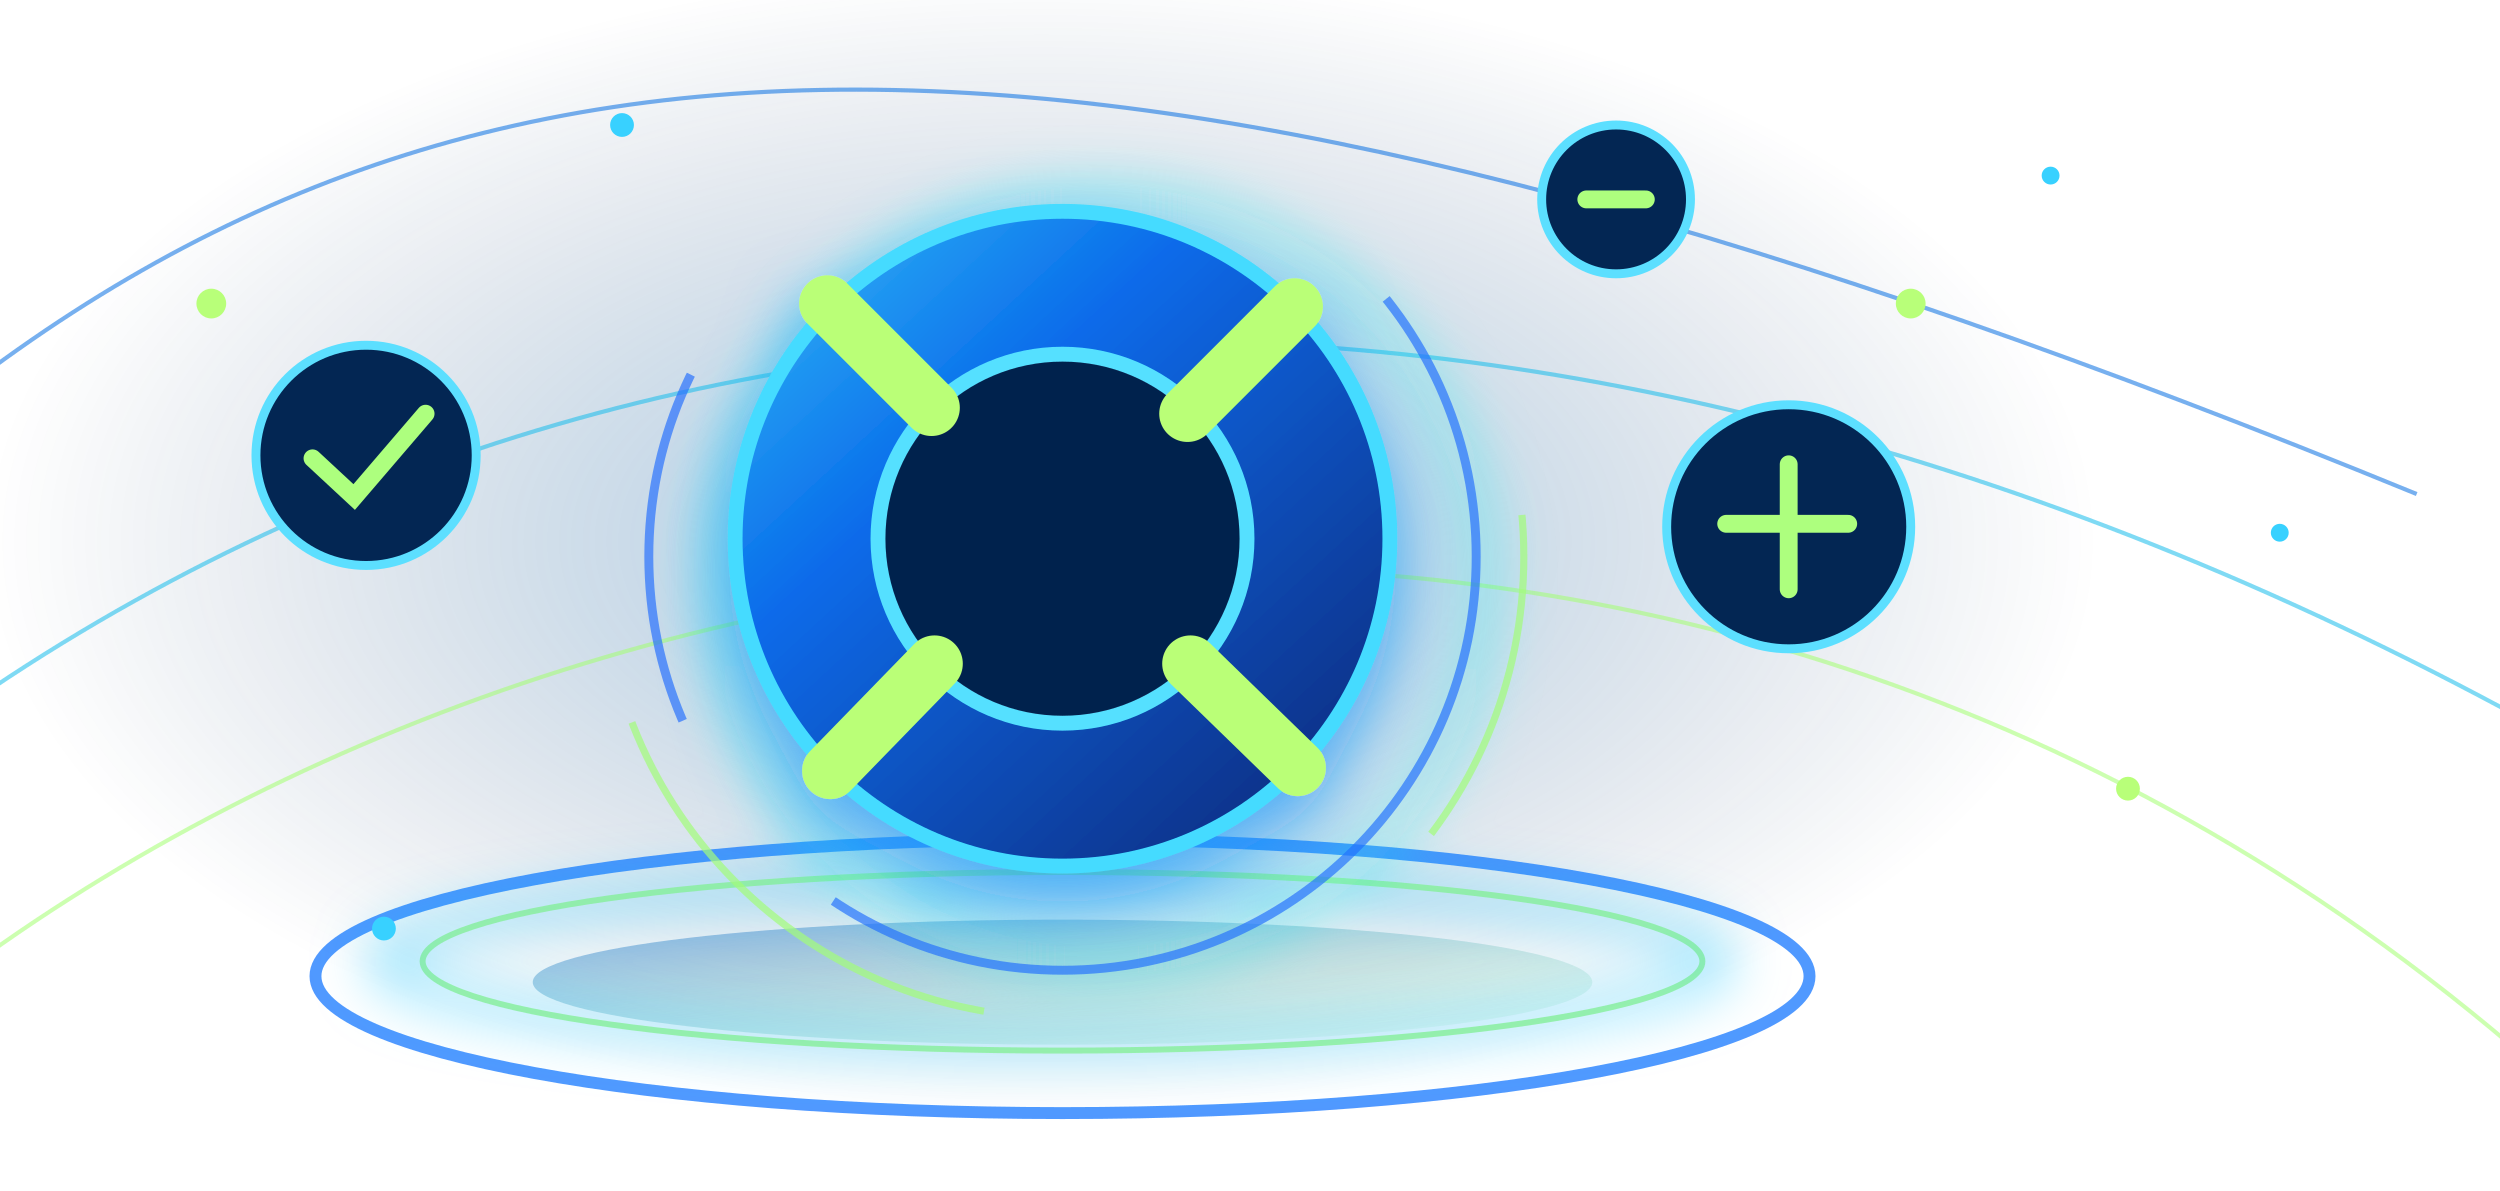
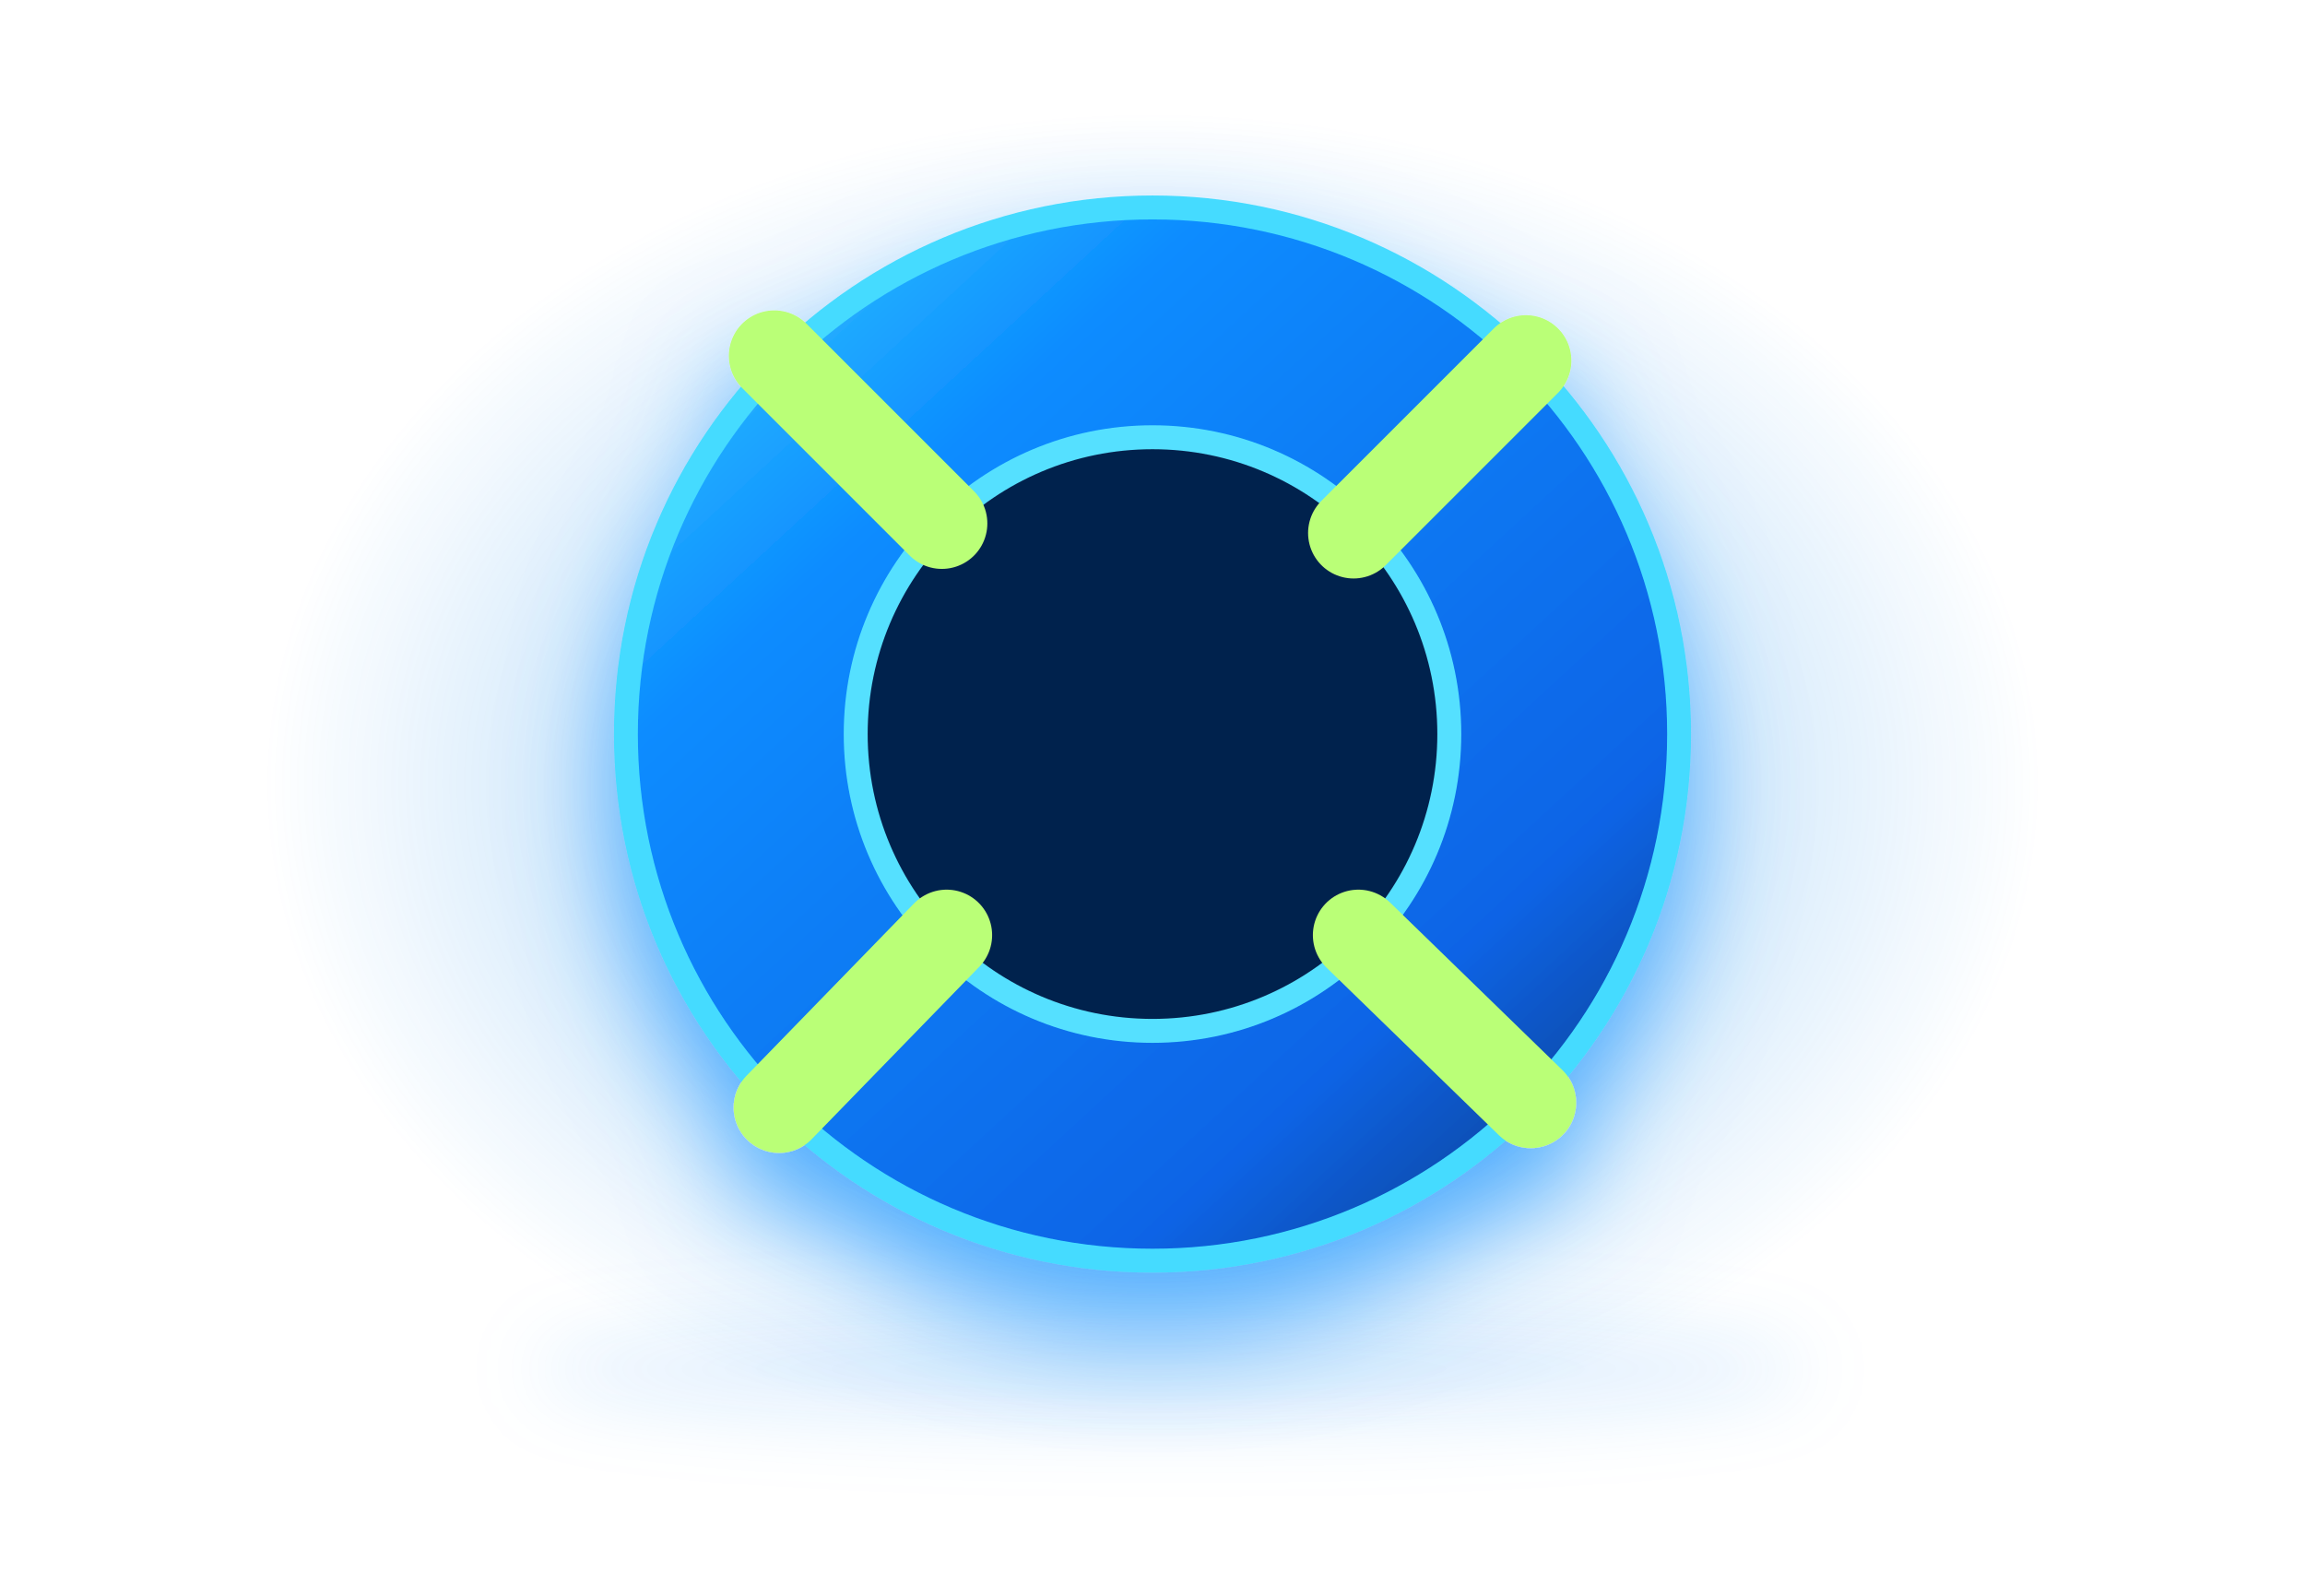
- <svg xmlns="http://www.w3.org/2000/svg" viewBox="0 0 840 400" fill="none" aria-hidden="true">
+ <svg xmlns="http://www.w3.org/2000/svg" viewBox="0 0 650 450" role="img" aria-label="support icon">
  <defs>
-     <radialGradient id="haze">
-       <stop stop-color="#0878c8" stop-opacity=".35" />
-       <stop offset="1" stop-color="#07204d" stop-opacity="0" />
+     <linearGradient id="shield" x1="-125" y1="-115" x2="110" y2="140" gradientUnits="userSpaceOnUse">
+       <stop stop-color="#46dfff" />
+       <stop offset=".28" stop-color="#0b8cff" />
+       <stop offset=".71" stop-color="#0864e6" />
+       <stop offset="1" stop-color="#0a2351" />
+     </linearGradient>
+     <radialGradient id="aura">
+       <stop stop-color="#0978ed" stop-opacity=".65" />
+       <stop offset=".52" stop-color="#0a85e8" stop-opacity=".23" />
+       <stop offset="1" stop-color="#0b86ed" stop-opacity="0" />
    </radialGradient>
-     <linearGradient id="shield" x1="-125" y1="-115" x2="110" y2="140" gradientUnits="userSpaceOnUse">
-       <stop stop-color="#3ccafa" />
-       <stop offset=".35" stop-color="#086bea" />
-       <stop offset=".85" stop-color="#072e83" />
-       <stop offset="1" stop-color="#051b41" />
-     </linearGradient>
-     <linearGradient id="floor" x1="0" y1="0" x2="1" y2="1">
-       <stop stop-color="#055bcc" stop-opacity=".45" />
-       <stop offset="1" stop-color="#66e57b" stop-opacity=".05" />
-     </linearGradient>
-     <filter id="halo" x="-100%" y="-100%" width="300%" height="300%">
-       <feGaussianBlur stdDeviation="9" />
+     <filter id="glow" x="-80%" y="-80%" width="260%" height="260%">
+       <feGaussianBlur stdDeviation="11" />
    </filter>
    <filter id="shadow" x="-80%" y="-80%" width="260%" height="260%">
-       <feDropShadow dx="0" dy="10" stdDeviation="12" flood-color="#0799fa" flood-opacity=".75" />
+       <feDropShadow dx="0" dy="12" stdDeviation="11" flood-color="#0088ff" flood-opacity=".63" />
    </filter>
  </defs>
-   <ellipse cx="350" cy="182" rx="354" ry="194" fill="url(#haze)" />
-   <g opacity=".55" stroke-width="1.4">
-     <path d="M-30 145 C160 -12 380 -11 812 166" stroke="#086fe1" />
-     <path d="M-60 274 C177 78 507 59 841 238" stroke="#16bceb" />
-     <path d="M-41 349 C170 172 570 99 865 370" stroke="#a3ff70" />
-   </g>
-   <ellipse cx="357" cy="328" rx="251" ry="46" stroke="#1677ff" stroke-width="4" opacity=".75" />
-   <ellipse cx="357" cy="323" rx="215" ry="30" stroke="#a0f984" stroke-width="2" opacity=".8" />
-   <ellipse cx="357" cy="330" rx="178" ry="21" fill="url(#floor)" />
-   <g filter="url(#halo)" opacity=".5">
-     <ellipse cx="353" cy="323" rx="225" ry="27" stroke="#05bfff" stroke-width="8" />
-     <circle cx="370" cy="195" r="128" stroke="#0af0f0" stroke-width="8" />
-   </g>
-   <circle cx="357" cy="187" r="139" stroke="#226efd" stroke-width="3" opacity=".67" stroke-dasharray="300 80 120 280" />
-   <circle cx="357" cy="187" r="155" stroke="#a2fc79" stroke-width="2.4" opacity=".7" stroke-dasharray="100 170 160 530" />
-   <g transform="translate(357 181)" filter="url(#shadow)">
+   <ellipse cx="325" cy="221" rx="252" ry="189" fill="url(#aura)" />
+   <ellipse cx="330" cy="386" rx="180" ry="14" fill="#0786f8" opacity=".14" filter="url(#glow)" />
+   <g transform="translate(325 207) scale(1.35)" filter="url(#shadow)">
    <circle r="110" fill="url(#shield)" stroke="#44dbff" stroke-width="5" />
    <circle r="62" fill="#06224e" stroke="#55e0ff" stroke-width="5" />
    <path d="M-79 -79 L-44 -44 M78 -78 L42 -42 M-78 78 L-43 42 M79 77 L43 42" stroke="#baff77" stroke-width="19" stroke-linecap="round" />
  </g>
-   <g stroke="#5cdfff" fill="#032653" stroke-width="3">
-     <circle cx="123" cy="153" r="37" />
-     <circle cx="601" cy="177" r="41" />
-     <circle cx="543" cy="67" r="25" />
-   </g>
-   <g fill="none" stroke="#adff7e" stroke-width="6" stroke-linecap="round">
-     <path d="M105 154 L119 167 L143 139" />
-     <path d="M580 176 H621 M601 156 V198" />
-     <path d="M533 67 H553" />
-   </g>
-   <g fill="#b8ff79">
-     <circle cx="71" cy="102" r="5" />
-     <circle cx="642" cy="102" r="5" />
-     <circle cx="715" cy="265" r="4" />
-   </g>
-   <g fill="#38d1ff">
-     <circle cx="209" cy="42" r="4" />
-     <circle cx="689" cy="59" r="3" />
-     <circle cx="129" cy="312" r="4" />
-     <circle cx="766" cy="179" r="3" />
-   </g>
</svg>
